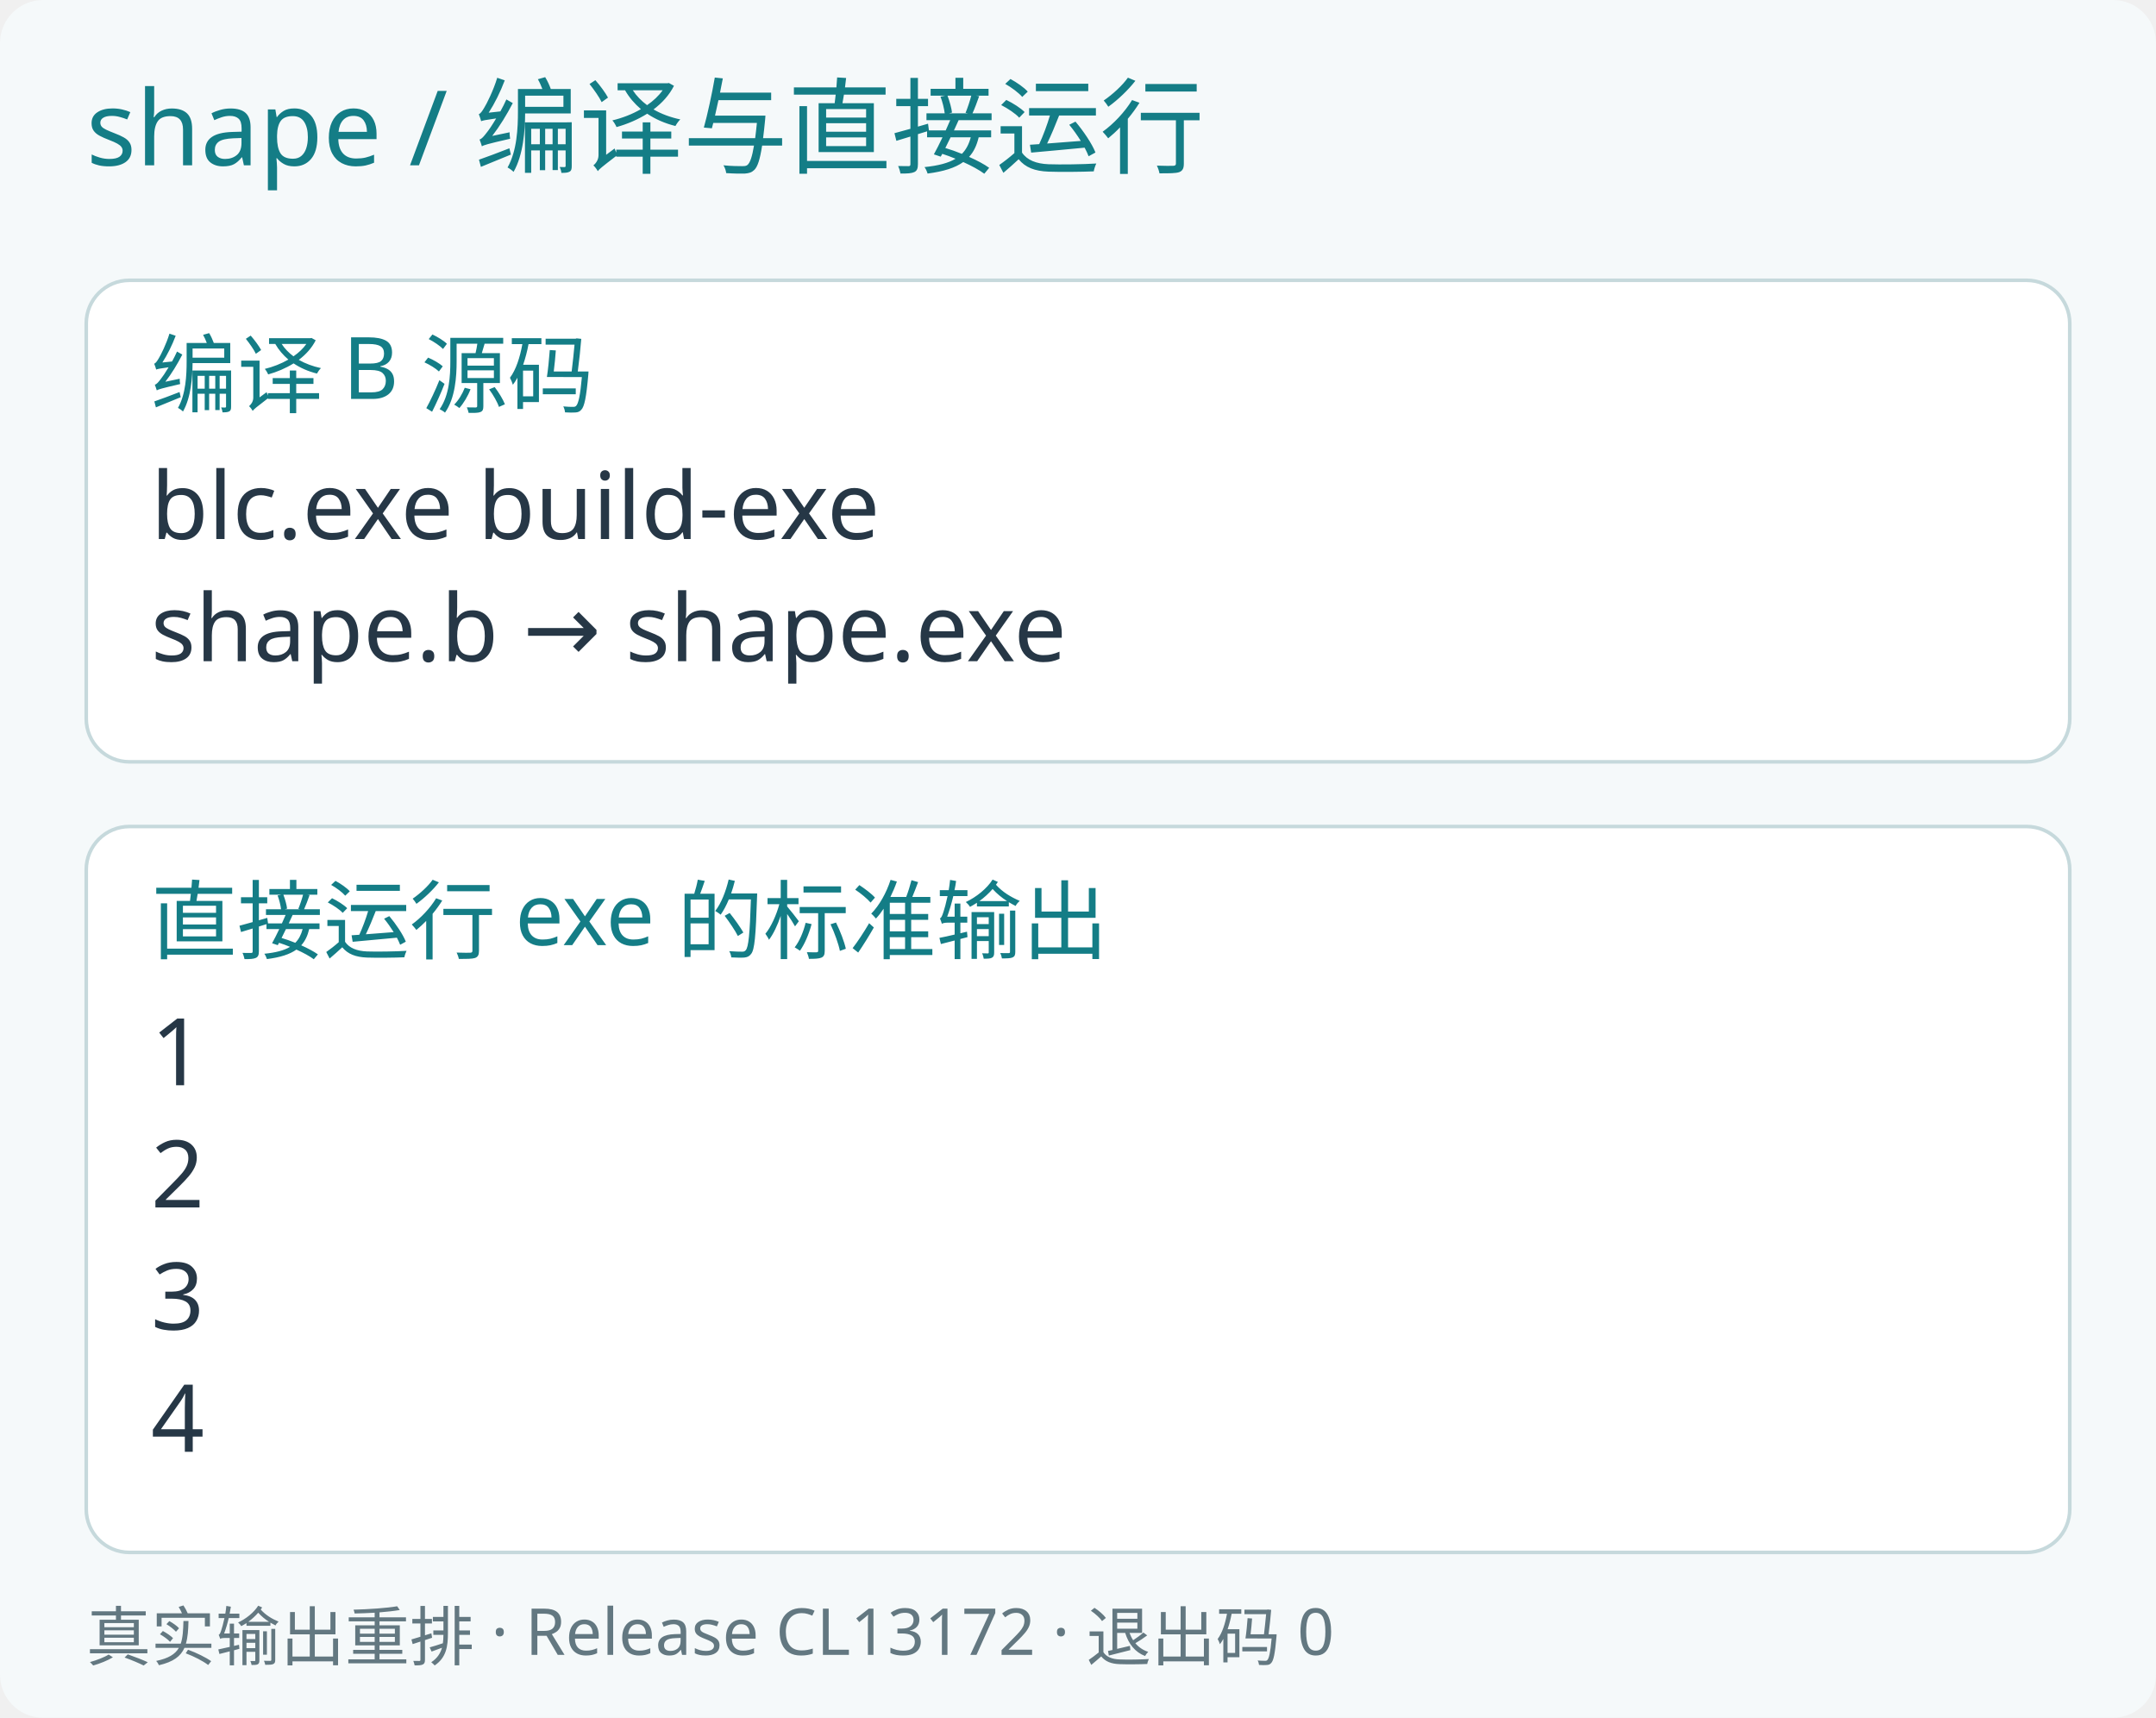
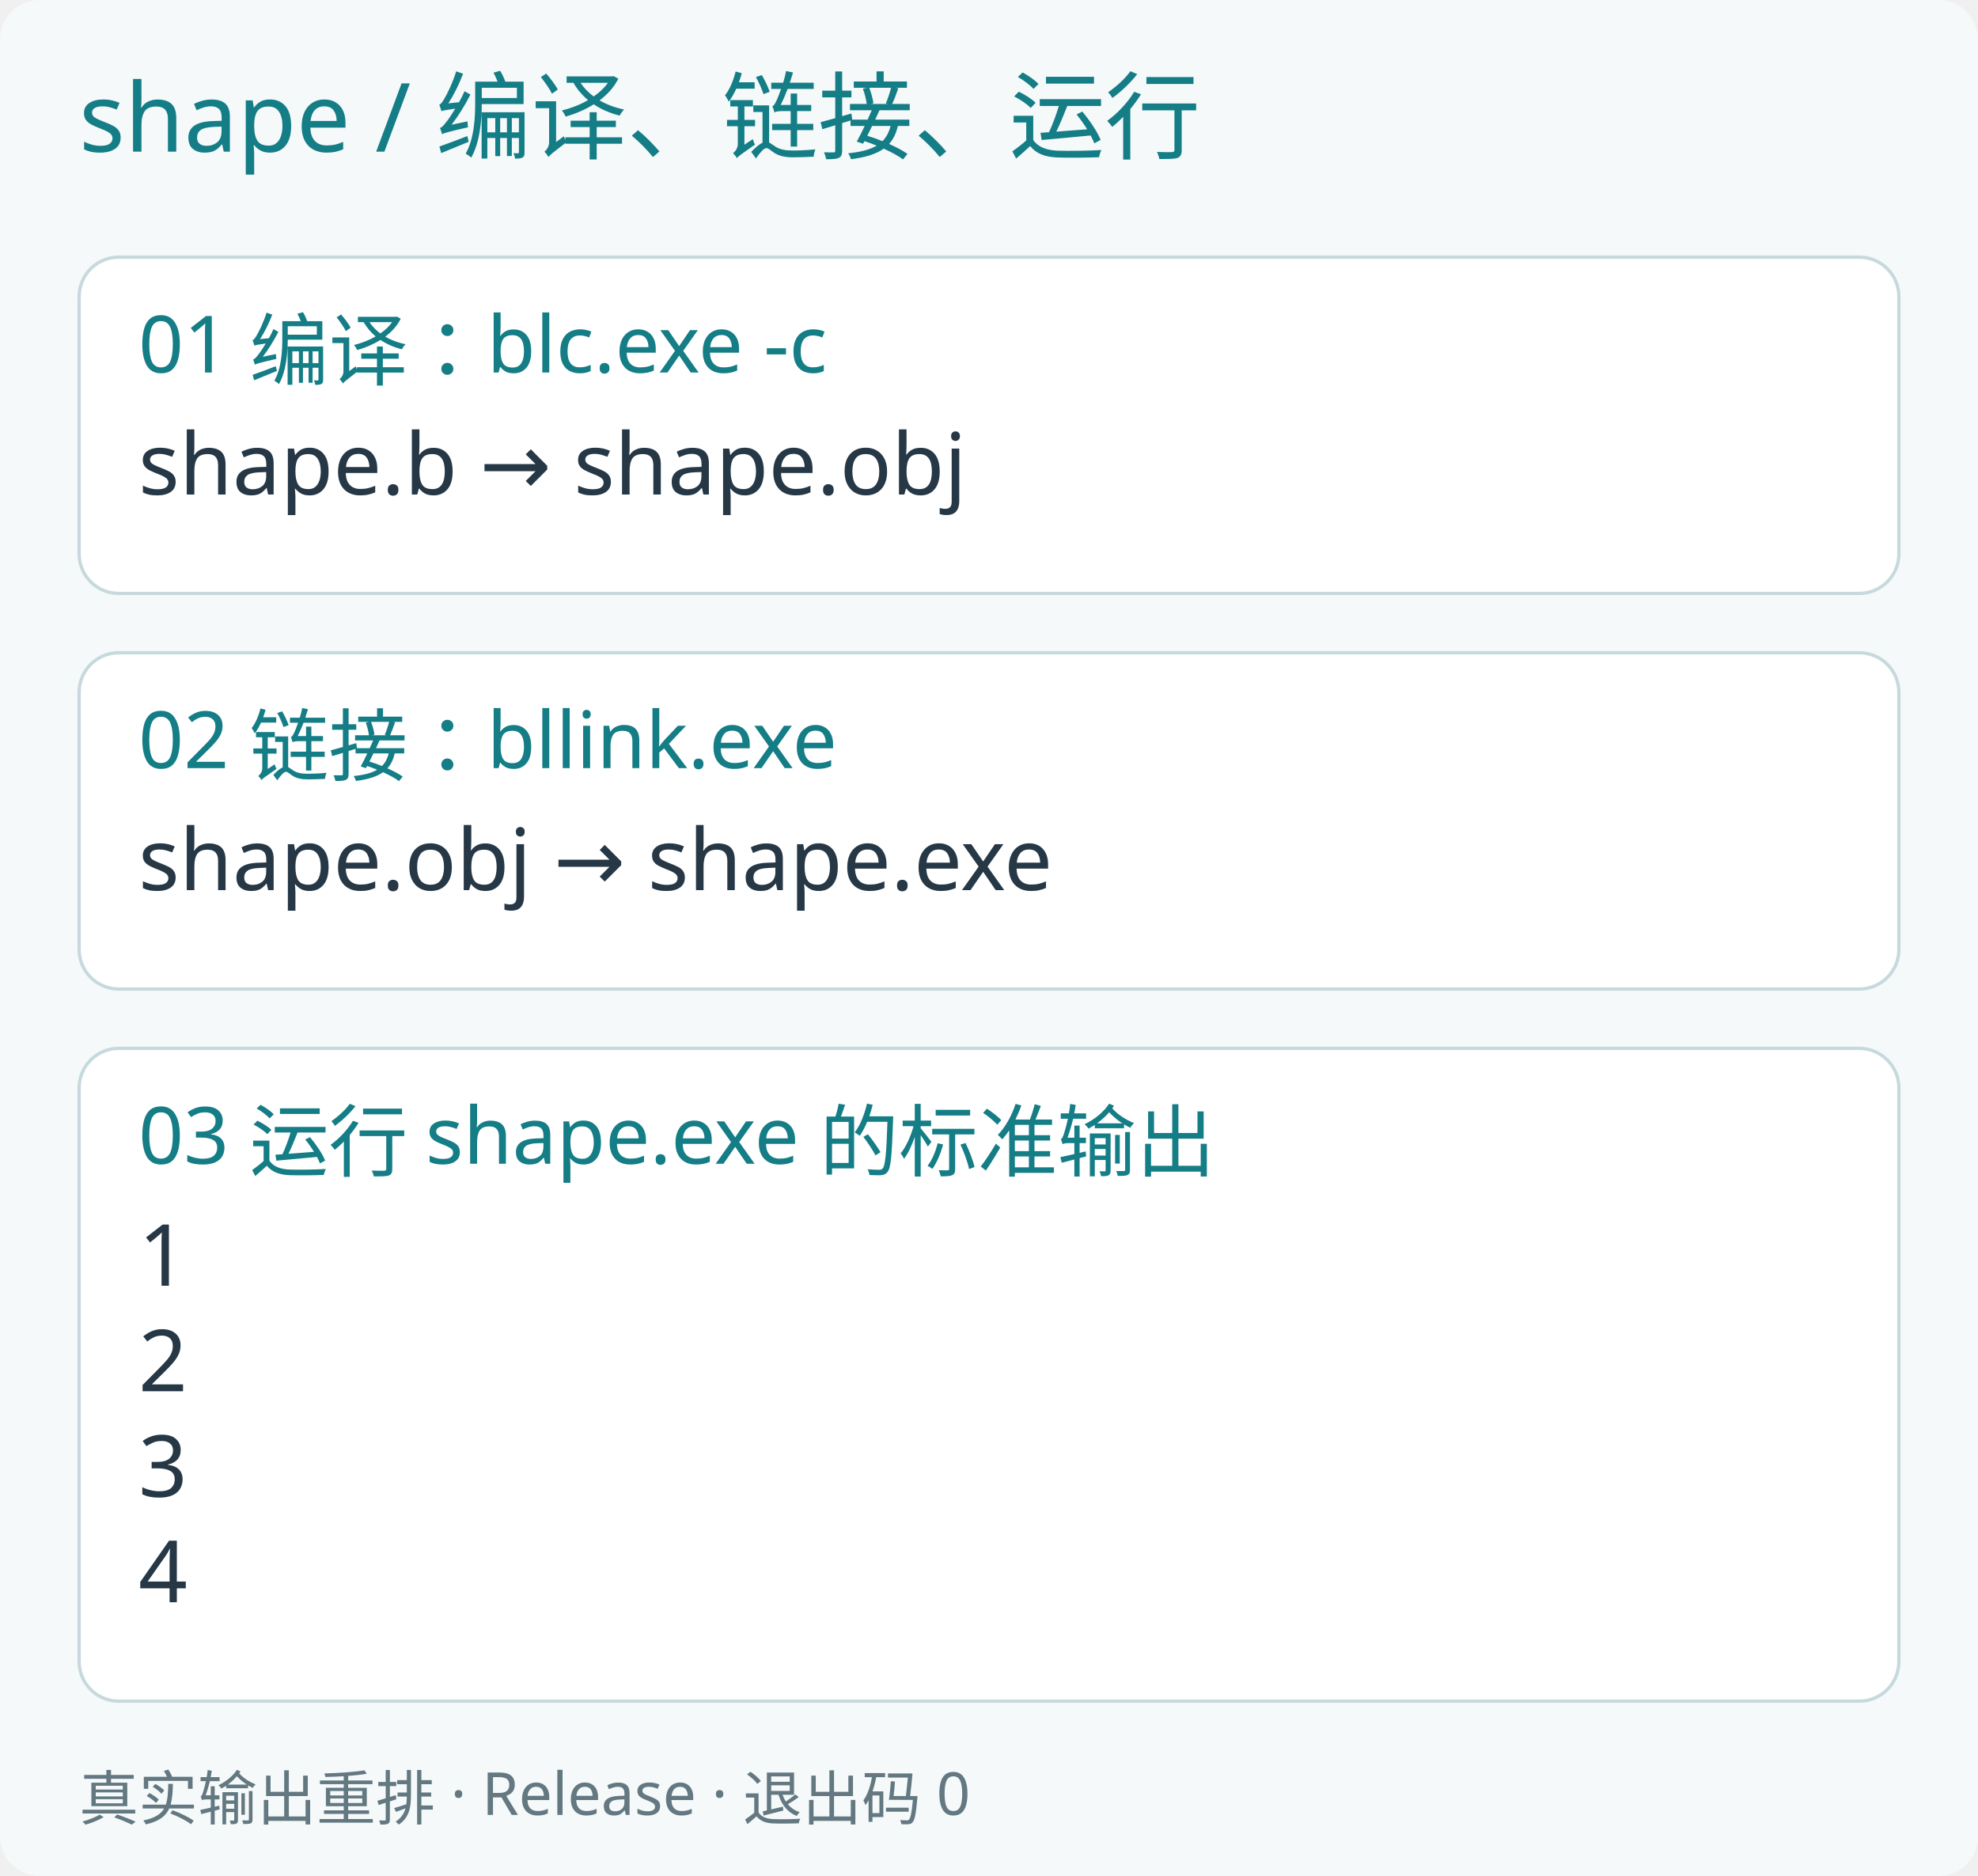
- <svg xmlns="http://www.w3.org/2000/svg" width="600" height="478">
-   <rect width="600" height="478" rx="12" fill="#f5f9fa" />
-   <text x="24" y="46" font-family="SimHei" font-size="29" fill="#147d86">shape / 编译与直接运行</text>
-   <rect x="24" y="78" width="552" height="134" rx="12" fill="white" stroke="#c6d9dc" />
-   <text x="42" y="113" font-family="SimHei" font-size="24" fill="#147d86">编译 B 源码</text>
-   <text x="42" y="150" font-family="SimHei" font-size="26" fill="#263746">blc.exe build-exe</text>
-   <text x="42" y="184" font-family="SimHei" font-size="26" fill="#263746">shape.b → shape.exe</text>
-   <rect x="24" y="230" width="552" height="202" rx="12" fill="white" stroke="#c6d9dc" />
-   <text x="42" y="265" font-family="SimHei" font-size="24" fill="#147d86">直接运行 exe 的标准输出</text>
-   <text x="42" y="302" font-family="SimHei" font-size="26" fill="#263746">1</text>
-   <text x="42" y="336" font-family="SimHei" font-size="26" fill="#263746">2</text>
-   <text x="42" y="370" font-family="SimHei" font-size="26" fill="#263746">3</text>
-   <text x="42" y="404" font-family="SimHei" font-size="26" fill="#263746">4</text>
-   <text x="24" y="462" font-family="SimHei" font-size="18" fill="#637881">真实输出重排 · Release CL13172 · 退出码 0</text>
+ <svg xmlns="http://www.w3.org/2000/svg" width="600" height="569">
+   <rect width="600" height="569" rx="12" fill="#f5f9fa" />
+   <text x="24" y="46" font-family="SimHei" font-size="29" fill="#147d86">shape / 编译、链接、运行</text>
+   <rect x="24" y="78" width="552" height="102" rx="12" fill="white" stroke="#c6d9dc" />
+   <text x="42" y="113" font-family="SimHei" font-size="24" fill="#147d86">01 编译：blc.exe -c</text>
+   <text x="42" y="150" font-family="SimHei" font-size="26" fill="#263746">shape.b → shape.obj</text>
+   <rect x="24" y="198" width="552" height="102" rx="12" fill="white" stroke="#c6d9dc" />
+   <text x="42" y="233" font-family="SimHei" font-size="24" fill="#147d86">02 链接：bllink.exe</text>
+   <text x="42" y="270" font-family="SimHei" font-size="26" fill="#263746">shape.obj → shape.exe</text>
+   <rect x="24" y="318" width="552" height="198" rx="12" fill="white" stroke="#c6d9dc" />
+   <text x="42" y="353" font-family="SimHei" font-size="24" fill="#147d86">03 运行 shape.exe 的标准输出</text>
+   <text x="42" y="390" font-family="SimHei" font-size="26" fill="#263746">1</text>
+   <text x="42" y="422" font-family="SimHei" font-size="26" fill="#263746">2</text>
+   <text x="42" y="454" font-family="SimHei" font-size="26" fill="#263746">3</text>
+   <text x="42" y="486" font-family="SimHei" font-size="26" fill="#263746">4</text>
+   <text x="24" y="552" font-family="SimHei" font-size="18" fill="#637881">真实输出重排 · Release · 退出码 0</text>
</svg>
